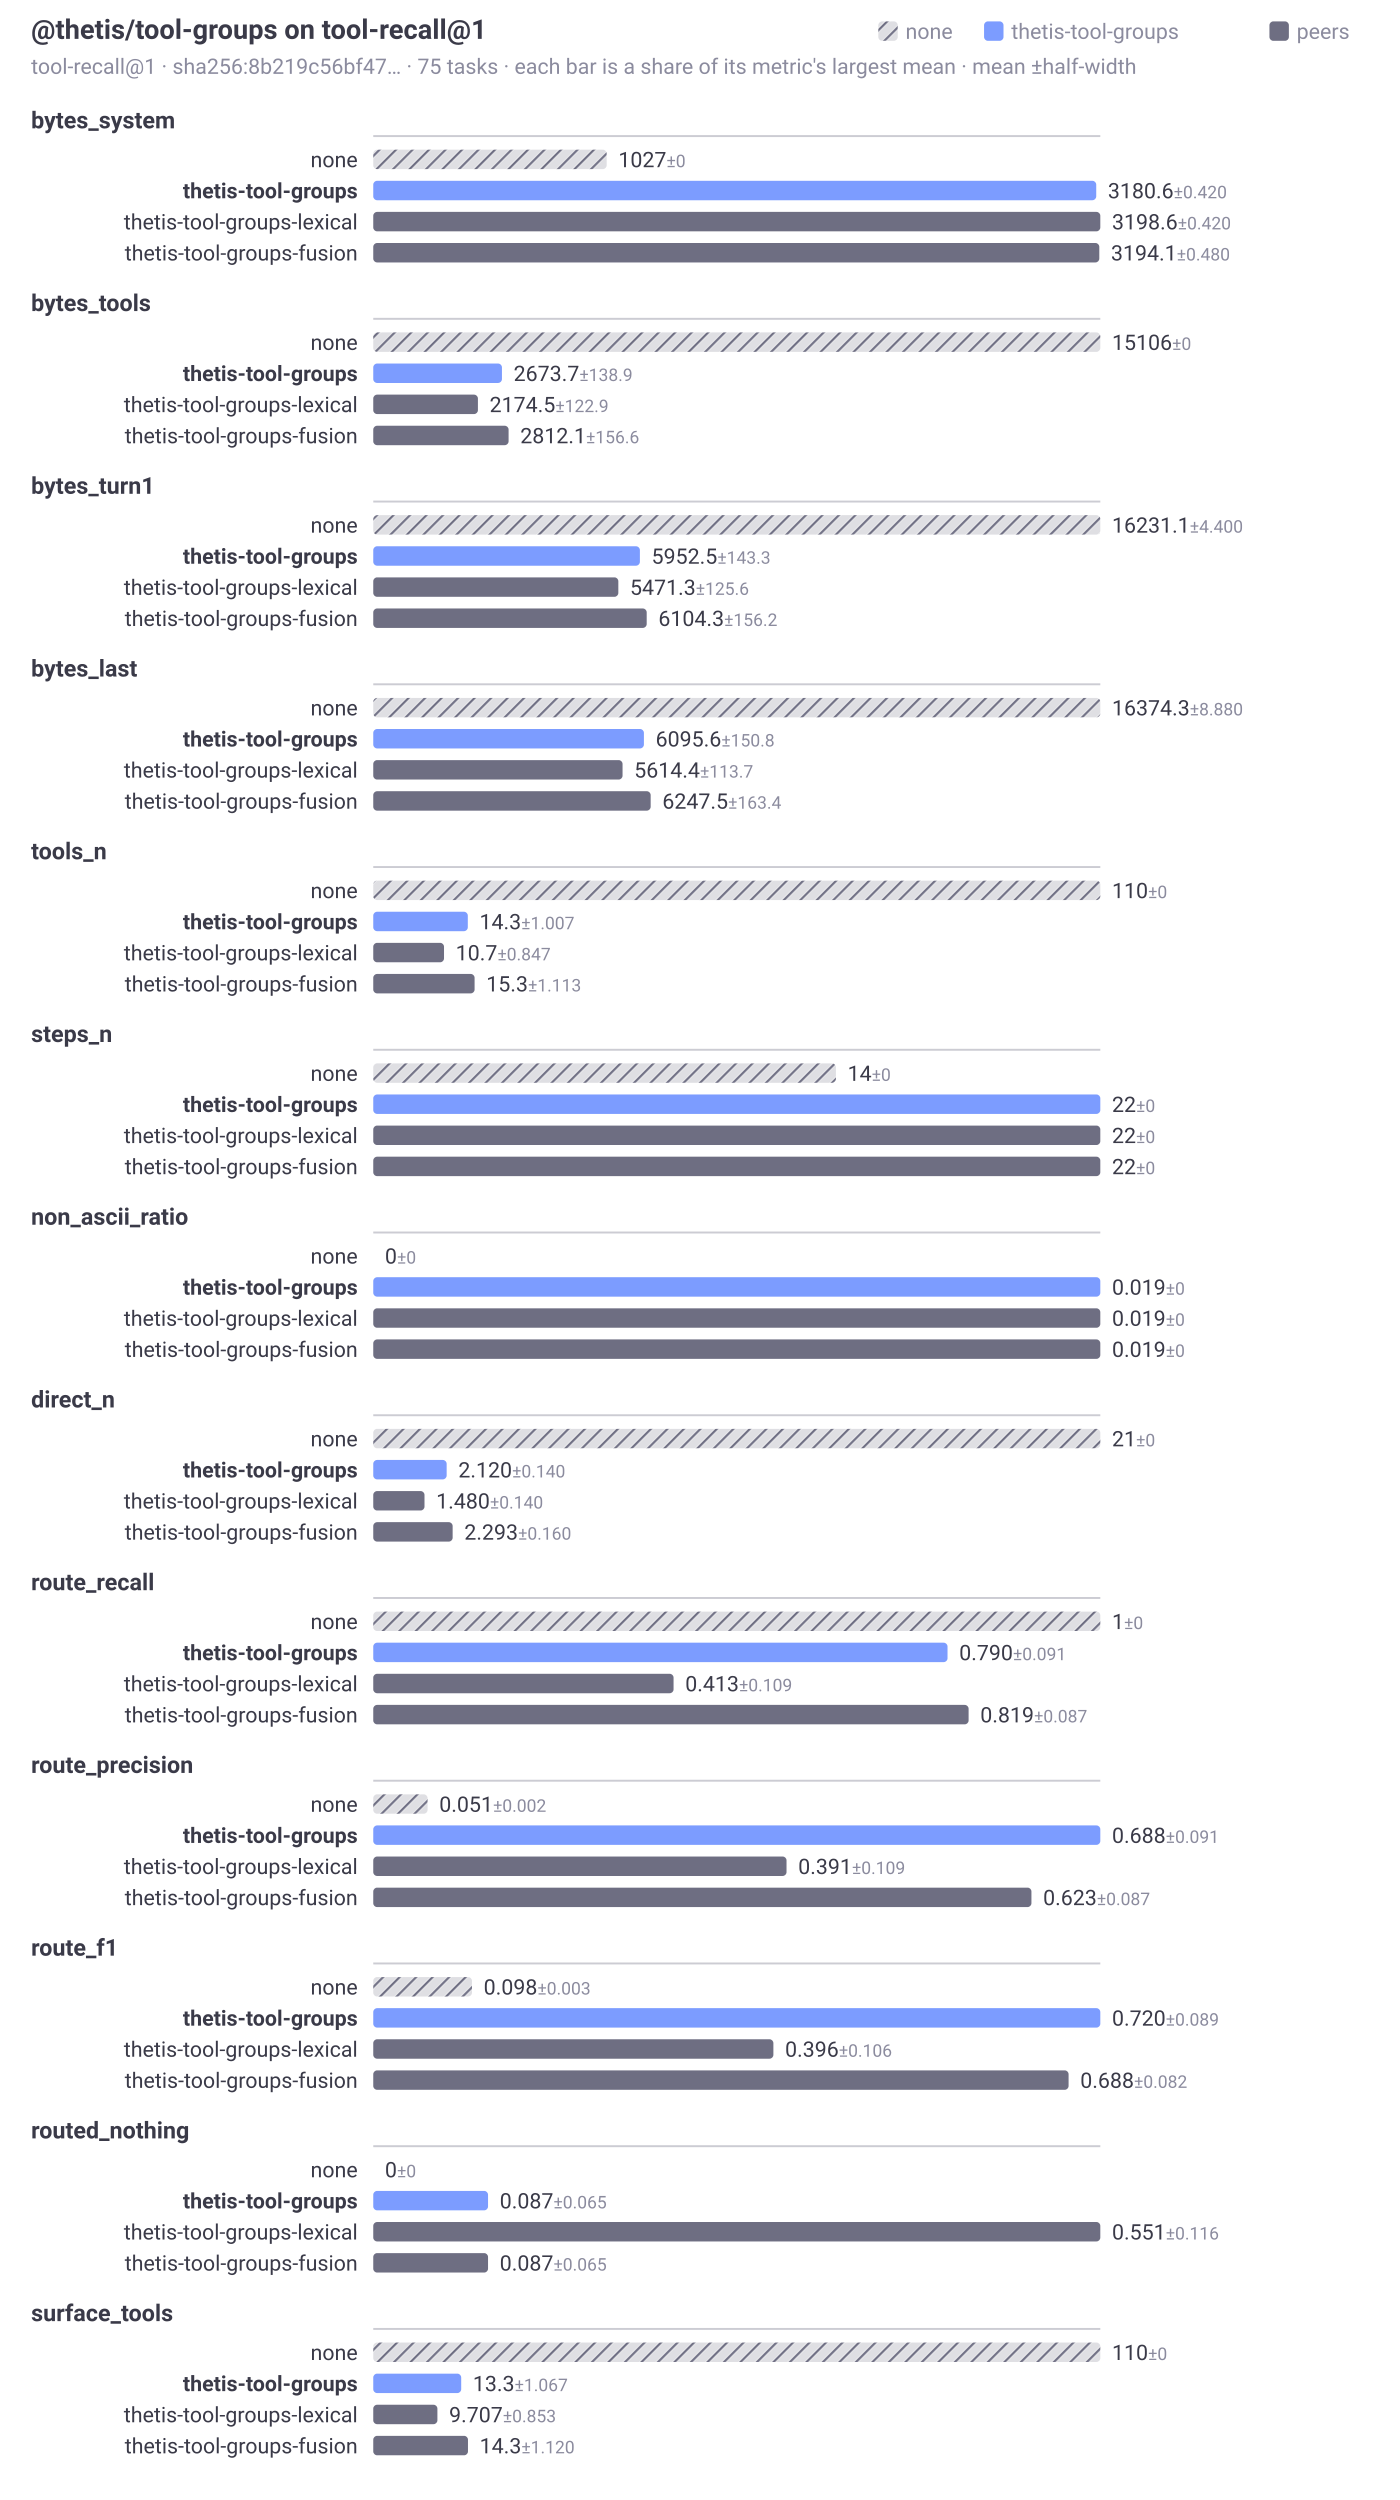
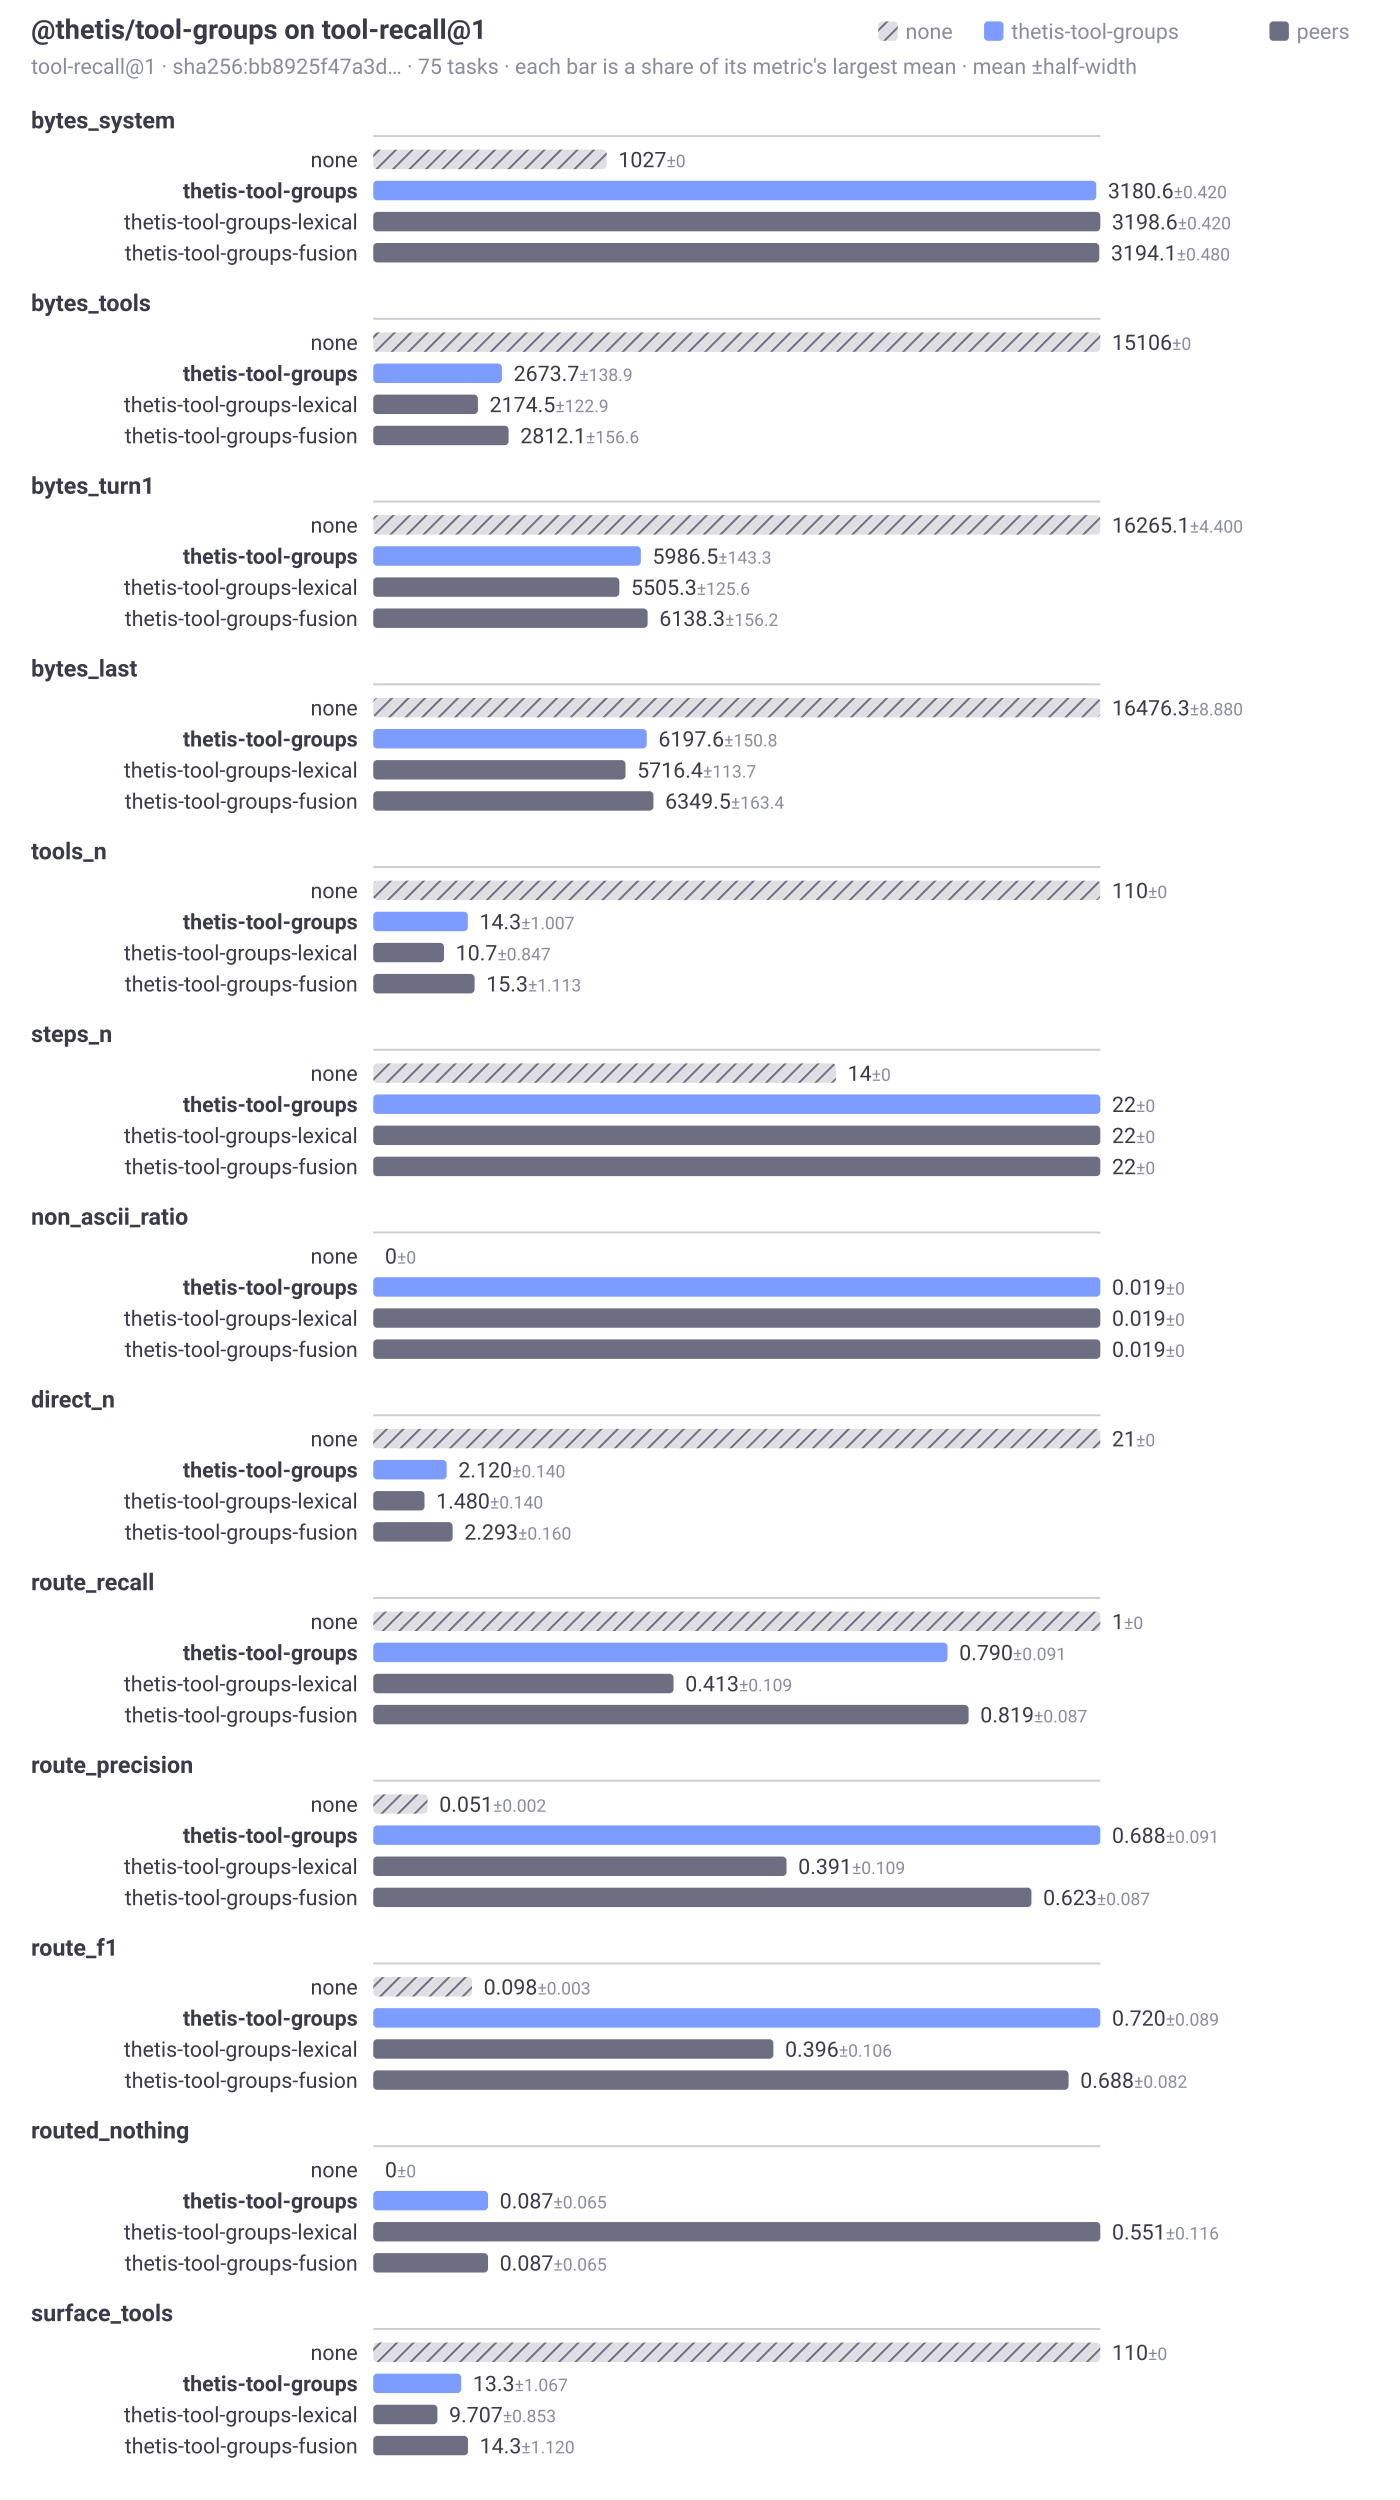
<svg xmlns="http://www.w3.org/2000/svg" width="720" height="1286" viewBox="0 0 720 1286" role="img" aria-labelledby="t d" font-family="system-ui, -apple-system, Segoe UI, Roboto, sans-serif">
  <style>.t{fill:#3a3a48}.f{fill:#8b8b9e}@media (prefers-color-scheme:dark){.t{fill:#d2d2dc}.f{fill:#9a9aae}}</style>
  <defs>
    <pattern id="hatch" width="6" height="6" patternUnits="userSpaceOnUse" patternTransform="rotate(45)">
      <rect width="6" height="6" fill="#6e6e82" fill-opacity="0.22" />
      <line x1="0" y1="0" x2="0" y2="6" stroke="#6e6e82" stroke-width="2" />
    </pattern>
  </defs>
  <text class="t" x="16" y="20" font-size="14" font-weight="600">@thetis/tool-groups on tool-recall@1</text>
-   <text class="f" x="16" y="38" font-size="11">tool-recall@1 · sha256:8b219c56bf47… · 75 tasks · each bar is a share of its metric's largest mean · mean ±half-width</text>
+   <text class="f" x="16" y="38" font-size="11">tool-recall@1 · sha256:bb8925f47a3d… · 75 tasks · each bar is a share of its metric's largest mean · mean ±half-width</text>
  <rect x="653" y="11" width="10" height="10" rx="2" fill="#6e6e82" />
  <text class="f" x="667" y="20" font-size="11">peers</text>
  <rect x="506.2" y="11" width="10" height="10" rx="2" fill="#7c9cff" />
  <text class="f" x="520.2" y="20" font-size="11">thetis-tool-groups</text>
  <rect x="451.8" y="11" width="10" height="10" rx="2" fill="url(#hatch)" />
  <text class="f" x="465.8" y="20" font-size="11">none</text>
  <text class="t" x="16" y="66" font-size="12" font-weight="600">bytes_system</text>
  <line x1="192" y1="70" x2="566" y2="70" stroke="#6e6e82" stroke-opacity="0.35" stroke-width="1" />
  <text class="t" x="184" y="86" font-size="11" text-anchor="end">none</text>
  <rect x="192" y="77" width="120.08" height="10" rx="2" fill="url(#hatch)" />
  <text class="t" x="318.08" y="86" font-size="11">1027<tspan class="f" font-size="9"> ±0</tspan>
  </text>
  <text class="t" x="184" y="102" font-size="11" text-anchor="end" font-weight="600">thetis-tool-groups</text>
  <rect x="192" y="93" width="371.9" height="10" rx="2" fill="#7c9cff" />
  <text class="t" x="569.9" y="102" font-size="11">3180.6<tspan class="f" font-size="9"> ±0.420</tspan>
  </text>
  <text class="t" x="184" y="118" font-size="11" text-anchor="end">thetis-tool-groups-lexical</text>
  <rect x="192" y="109" width="374" height="10" rx="2" fill="#6e6e82" />
  <text class="t" x="572" y="118" font-size="11">3198.6<tspan class="f" font-size="9"> ±0.420</tspan>
  </text>
  <text class="t" x="184" y="134" font-size="11" text-anchor="end">thetis-tool-groups-fusion</text>
  <rect x="192" y="125" width="373.48" height="10" rx="2" fill="#6e6e82" />
  <text class="t" x="571.48" y="134" font-size="11">3194.1<tspan class="f" font-size="9"> ±0.480</tspan>
  </text>
  <text class="t" x="16" y="160" font-size="12" font-weight="600">bytes_tools</text>
  <line x1="192" y1="164" x2="566" y2="164" stroke="#6e6e82" stroke-opacity="0.35" stroke-width="1" />
  <text class="t" x="184" y="180" font-size="11" text-anchor="end">none</text>
  <rect x="192" y="171" width="374" height="10" rx="2" fill="url(#hatch)" />
  <text class="t" x="572" y="180" font-size="11">15106<tspan class="f" font-size="9"> ±0</tspan>
  </text>
  <text class="t" x="184" y="196" font-size="11" text-anchor="end" font-weight="600">thetis-tool-groups</text>
  <rect x="192" y="187" width="66.2" height="10" rx="2" fill="#7c9cff" />
  <text class="t" x="264.2" y="196" font-size="11">2673.7<tspan class="f" font-size="9"> ±138.9</tspan>
  </text>
  <text class="t" x="184" y="212" font-size="11" text-anchor="end">thetis-tool-groups-lexical</text>
  <rect x="192" y="203" width="53.84" height="10" rx="2" fill="#6e6e82" />
  <text class="t" x="251.84" y="212" font-size="11">2174.5<tspan class="f" font-size="9"> ±122.9</tspan>
  </text>
  <text class="t" x="184" y="228" font-size="11" text-anchor="end">thetis-tool-groups-fusion</text>
  <rect x="192" y="219" width="69.62" height="10" rx="2" fill="#6e6e82" />
  <text class="t" x="267.62" y="228" font-size="11">2812.1<tspan class="f" font-size="9"> ±156.6</tspan>
  </text>
  <text class="t" x="16" y="254" font-size="12" font-weight="600">bytes_turn1</text>
  <line x1="192" y1="258" x2="566" y2="258" stroke="#6e6e82" stroke-opacity="0.35" stroke-width="1" />
  <text class="t" x="184" y="274" font-size="11" text-anchor="end">none</text>
  <rect x="192" y="265" width="374" height="10" rx="2" fill="url(#hatch)" />
-   <text class="t" x="572" y="274" font-size="11">16231.1<tspan class="f" font-size="9"> ±4.400</tspan>
+   <text class="t" x="572" y="274" font-size="11">16265.1<tspan class="f" font-size="9"> ±4.400</tspan>
  </text>
  <text class="t" x="184" y="290" font-size="11" text-anchor="end" font-weight="600">thetis-tool-groups</text>
-   <rect x="192" y="281" width="137.16" height="10" rx="2" fill="#7c9cff" />
-   <text class="t" x="335.16" y="290" font-size="11">5952.5<tspan class="f" font-size="9"> ±143.3</tspan>
+   <rect x="192" y="281" width="137.65" height="10" rx="2" fill="#7c9cff" />
+   <text class="t" x="335.65" y="290" font-size="11">5986.5<tspan class="f" font-size="9"> ±143.3</tspan>
  </text>
  <text class="t" x="184" y="306" font-size="11" text-anchor="end">thetis-tool-groups-lexical</text>
-   <rect x="192" y="297" width="126.07" height="10" rx="2" fill="#6e6e82" />
-   <text class="t" x="324.07" y="306" font-size="11">5471.3<tspan class="f" font-size="9"> ±125.6</tspan>
+   <rect x="192" y="297" width="126.59" height="10" rx="2" fill="#6e6e82" />
+   <text class="t" x="324.59" y="306" font-size="11">5505.3<tspan class="f" font-size="9"> ±125.6</tspan>
  </text>
  <text class="t" x="184" y="322" font-size="11" text-anchor="end">thetis-tool-groups-fusion</text>
-   <rect x="192" y="313" width="140.66" height="10" rx="2" fill="#6e6e82" />
-   <text class="t" x="338.66" y="322" font-size="11">6104.3<tspan class="f" font-size="9"> ±156.2</tspan>
+   <rect x="192" y="313" width="141.14" height="10" rx="2" fill="#6e6e82" />
+   <text class="t" x="339.14" y="322" font-size="11">6138.3<tspan class="f" font-size="9"> ±156.2</tspan>
  </text>
  <text class="t" x="16" y="348" font-size="12" font-weight="600">bytes_last</text>
  <line x1="192" y1="352" x2="566" y2="352" stroke="#6e6e82" stroke-opacity="0.35" stroke-width="1" />
  <text class="t" x="184" y="368" font-size="11" text-anchor="end">none</text>
  <rect x="192" y="359" width="374" height="10" rx="2" fill="url(#hatch)" />
-   <text class="t" x="572" y="368" font-size="11">16374.3<tspan class="f" font-size="9"> ±8.880</tspan>
+   <text class="t" x="572" y="368" font-size="11">16476.3<tspan class="f" font-size="9"> ±8.880</tspan>
  </text>
  <text class="t" x="184" y="384" font-size="11" text-anchor="end" font-weight="600">thetis-tool-groups</text>
-   <rect x="192" y="375" width="139.23" height="10" rx="2" fill="#7c9cff" />
-   <text class="t" x="337.23" y="384" font-size="11">6095.6<tspan class="f" font-size="9"> ±150.8</tspan>
+   <rect x="192" y="375" width="140.68" height="10" rx="2" fill="#7c9cff" />
+   <text class="t" x="338.68" y="384" font-size="11">6197.6<tspan class="f" font-size="9"> ±150.8</tspan>
  </text>
  <text class="t" x="184" y="400" font-size="11" text-anchor="end">thetis-tool-groups-lexical</text>
-   <rect x="192" y="391" width="128.24" height="10" rx="2" fill="#6e6e82" />
-   <text class="t" x="326.24" y="400" font-size="11">5614.4<tspan class="f" font-size="9"> ±113.7</tspan>
+   <rect x="192" y="391" width="129.76" height="10" rx="2" fill="#6e6e82" />
+   <text class="t" x="327.76" y="400" font-size="11">5716.4<tspan class="f" font-size="9"> ±113.7</tspan>
  </text>
  <text class="t" x="184" y="416" font-size="11" text-anchor="end">thetis-tool-groups-fusion</text>
-   <rect x="192" y="407" width="142.7" height="10" rx="2" fill="#6e6e82" />
-   <text class="t" x="340.7" y="416" font-size="11">6247.5<tspan class="f" font-size="9"> ±163.4</tspan>
+   <rect x="192" y="407" width="144.13" height="10" rx="2" fill="#6e6e82" />
+   <text class="t" x="342.13" y="416" font-size="11">6349.5<tspan class="f" font-size="9"> ±163.4</tspan>
  </text>
  <text class="t" x="16" y="442" font-size="12" font-weight="600">tools_n</text>
  <line x1="192" y1="446" x2="566" y2="446" stroke="#6e6e82" stroke-opacity="0.35" stroke-width="1" />
  <text class="t" x="184" y="462" font-size="11" text-anchor="end">none</text>
  <rect x="192" y="453" width="374" height="10" rx="2" fill="url(#hatch)" />
  <text class="t" x="572" y="462" font-size="11">110<tspan class="f" font-size="9"> ±0</tspan>
  </text>
  <text class="t" x="184" y="478" font-size="11" text-anchor="end" font-weight="600">thetis-tool-groups</text>
  <rect x="192" y="469" width="48.64" height="10" rx="2" fill="#7c9cff" />
  <text class="t" x="246.64" y="478" font-size="11">14.3<tspan class="f" font-size="9"> ±1.007</tspan>
  </text>
  <text class="t" x="184" y="494" font-size="11" text-anchor="end">thetis-tool-groups-lexical</text>
  <rect x="192" y="485" width="36.4" height="10" rx="2" fill="#6e6e82" />
  <text class="t" x="234.4" y="494" font-size="11">10.7<tspan class="f" font-size="9"> ±0.847</tspan>
  </text>
  <text class="t" x="184" y="510" font-size="11" text-anchor="end">thetis-tool-groups-fusion</text>
  <rect x="192" y="501" width="52.13" height="10" rx="2" fill="#6e6e82" />
  <text class="t" x="250.13" y="510" font-size="11">15.3<tspan class="f" font-size="9"> ±1.113</tspan>
  </text>
  <text class="t" x="16" y="536" font-size="12" font-weight="600">steps_n</text>
  <line x1="192" y1="540" x2="566" y2="540" stroke="#6e6e82" stroke-opacity="0.35" stroke-width="1" />
  <text class="t" x="184" y="556" font-size="11" text-anchor="end">none</text>
  <rect x="192" y="547" width="238" height="10" rx="2" fill="url(#hatch)" />
  <text class="t" x="436" y="556" font-size="11">14<tspan class="f" font-size="9"> ±0</tspan>
  </text>
  <text class="t" x="184" y="572" font-size="11" text-anchor="end" font-weight="600">thetis-tool-groups</text>
  <rect x="192" y="563" width="374" height="10" rx="2" fill="#7c9cff" />
  <text class="t" x="572" y="572" font-size="11">22<tspan class="f" font-size="9"> ±0</tspan>
  </text>
  <text class="t" x="184" y="588" font-size="11" text-anchor="end">thetis-tool-groups-lexical</text>
  <rect x="192" y="579" width="374" height="10" rx="2" fill="#6e6e82" />
  <text class="t" x="572" y="588" font-size="11">22<tspan class="f" font-size="9"> ±0</tspan>
  </text>
  <text class="t" x="184" y="604" font-size="11" text-anchor="end">thetis-tool-groups-fusion</text>
  <rect x="192" y="595" width="374" height="10" rx="2" fill="#6e6e82" />
  <text class="t" x="572" y="604" font-size="11">22<tspan class="f" font-size="9"> ±0</tspan>
  </text>
  <text class="t" x="16" y="630" font-size="12" font-weight="600">non_ascii_ratio</text>
  <line x1="192" y1="634" x2="566" y2="634" stroke="#6e6e82" stroke-opacity="0.35" stroke-width="1" />
  <text class="t" x="184" y="650" font-size="11" text-anchor="end">none</text>
  <rect x="192" y="641" width="0" height="10" rx="2" fill="url(#hatch)" />
  <text class="t" x="198" y="650" font-size="11">0<tspan class="f" font-size="9"> ±0</tspan>
  </text>
  <text class="t" x="184" y="666" font-size="11" text-anchor="end" font-weight="600">thetis-tool-groups</text>
  <rect x="192" y="657" width="374" height="10" rx="2" fill="#7c9cff" />
  <text class="t" x="572" y="666" font-size="11">0.019<tspan class="f" font-size="9"> ±0</tspan>
  </text>
  <text class="t" x="184" y="682" font-size="11" text-anchor="end">thetis-tool-groups-lexical</text>
  <rect x="192" y="673" width="374" height="10" rx="2" fill="#6e6e82" />
  <text class="t" x="572" y="682" font-size="11">0.019<tspan class="f" font-size="9"> ±0</tspan>
  </text>
  <text class="t" x="184" y="698" font-size="11" text-anchor="end">thetis-tool-groups-fusion</text>
  <rect x="192" y="689" width="374" height="10" rx="2" fill="#6e6e82" />
  <text class="t" x="572" y="698" font-size="11">0.019<tspan class="f" font-size="9"> ±0</tspan>
  </text>
  <text class="t" x="16" y="724" font-size="12" font-weight="600">direct_n</text>
  <line x1="192" y1="728" x2="566" y2="728" stroke="#6e6e82" stroke-opacity="0.35" stroke-width="1" />
  <text class="t" x="184" y="744" font-size="11" text-anchor="end">none</text>
  <rect x="192" y="735" width="374" height="10" rx="2" fill="url(#hatch)" />
  <text class="t" x="572" y="744" font-size="11">21<tspan class="f" font-size="9"> ±0</tspan>
  </text>
  <text class="t" x="184" y="760" font-size="11" text-anchor="end" font-weight="600">thetis-tool-groups</text>
  <rect x="192" y="751" width="37.76" height="10" rx="2" fill="#7c9cff" />
  <text class="t" x="235.76" y="760" font-size="11">2.120<tspan class="f" font-size="9"> ±0.140</tspan>
  </text>
  <text class="t" x="184" y="776" font-size="11" text-anchor="end">thetis-tool-groups-lexical</text>
  <rect x="192" y="767" width="26.36" height="10" rx="2" fill="#6e6e82" />
  <text class="t" x="224.36" y="776" font-size="11">1.480<tspan class="f" font-size="9"> ±0.140</tspan>
  </text>
  <text class="t" x="184" y="792" font-size="11" text-anchor="end">thetis-tool-groups-fusion</text>
  <rect x="192" y="783" width="40.84" height="10" rx="2" fill="#6e6e82" />
  <text class="t" x="238.84" y="792" font-size="11">2.293<tspan class="f" font-size="9"> ±0.160</tspan>
  </text>
  <text class="t" x="16" y="818" font-size="12" font-weight="600">route_recall</text>
  <line x1="192" y1="822" x2="566" y2="822" stroke="#6e6e82" stroke-opacity="0.35" stroke-width="1" />
  <text class="t" x="184" y="838" font-size="11" text-anchor="end">none</text>
  <rect x="192" y="829" width="374" height="10" rx="2" fill="url(#hatch)" />
  <text class="t" x="572" y="838" font-size="11">1<tspan class="f" font-size="9"> ±0</tspan>
  </text>
  <text class="t" x="184" y="854" font-size="11" text-anchor="end" font-weight="600">thetis-tool-groups</text>
  <rect x="192" y="845" width="295.41" height="10" rx="2" fill="#7c9cff" />
  <text class="t" x="493.41" y="854" font-size="11">0.790<tspan class="f" font-size="9"> ±0.091</tspan>
  </text>
  <text class="t" x="184" y="870" font-size="11" text-anchor="end">thetis-tool-groups-lexical</text>
  <rect x="192" y="861" width="154.48" height="10" rx="2" fill="#6e6e82" />
  <text class="t" x="352.48" y="870" font-size="11">0.413<tspan class="f" font-size="9"> ±0.109</tspan>
  </text>
  <text class="t" x="184" y="886" font-size="11" text-anchor="end">thetis-tool-groups-fusion</text>
  <rect x="192" y="877" width="306.25" height="10" rx="2" fill="#6e6e82" />
  <text class="t" x="504.25" y="886" font-size="11">0.819<tspan class="f" font-size="9"> ±0.087</tspan>
  </text>
  <text class="t" x="16" y="912" font-size="12" font-weight="600">route_precision</text>
  <line x1="192" y1="916" x2="566" y2="916" stroke="#6e6e82" stroke-opacity="0.35" stroke-width="1" />
  <text class="t" x="184" y="932" font-size="11" text-anchor="end">none</text>
  <rect x="192" y="923" width="27.95" height="10" rx="2" fill="url(#hatch)" />
  <text class="t" x="225.95" y="932" font-size="11">0.051<tspan class="f" font-size="9"> ±0.002</tspan>
  </text>
  <text class="t" x="184" y="948" font-size="11" text-anchor="end" font-weight="600">thetis-tool-groups</text>
  <rect x="192" y="939" width="374" height="10" rx="2" fill="#7c9cff" />
  <text class="t" x="572" y="948" font-size="11">0.688<tspan class="f" font-size="9"> ±0.091</tspan>
  </text>
  <text class="t" x="184" y="964" font-size="11" text-anchor="end">thetis-tool-groups-lexical</text>
  <rect x="192" y="955" width="212.59" height="10" rx="2" fill="#6e6e82" />
  <text class="t" x="410.59" y="964" font-size="11">0.391<tspan class="f" font-size="9"> ±0.109</tspan>
  </text>
  <text class="t" x="184" y="980" font-size="11" text-anchor="end">thetis-tool-groups-fusion</text>
  <rect x="192" y="971" width="338.57" height="10" rx="2" fill="#6e6e82" />
  <text class="t" x="536.57" y="980" font-size="11">0.623<tspan class="f" font-size="9"> ±0.087</tspan>
  </text>
  <text class="t" x="16" y="1006" font-size="12" font-weight="600">route_f1</text>
  <line x1="192" y1="1010" x2="566" y2="1010" stroke="#6e6e82" stroke-opacity="0.35" stroke-width="1" />
  <text class="t" x="184" y="1026" font-size="11" text-anchor="end">none</text>
  <rect x="192" y="1017" width="50.79" height="10" rx="2" fill="url(#hatch)" />
  <text class="t" x="248.79" y="1026" font-size="11">0.098<tspan class="f" font-size="9"> ±0.003</tspan>
  </text>
  <text class="t" x="184" y="1042" font-size="11" text-anchor="end" font-weight="600">thetis-tool-groups</text>
  <rect x="192" y="1033" width="374" height="10" rx="2" fill="#7c9cff" />
  <text class="t" x="572" y="1042" font-size="11">0.720<tspan class="f" font-size="9"> ±0.089</tspan>
  </text>
  <text class="t" x="184" y="1058" font-size="11" text-anchor="end">thetis-tool-groups-lexical</text>
  <rect x="192" y="1049" width="205.83" height="10" rx="2" fill="#6e6e82" />
  <text class="t" x="403.83" y="1058" font-size="11">0.396<tspan class="f" font-size="9"> ±0.106</tspan>
  </text>
  <text class="t" x="184" y="1074" font-size="11" text-anchor="end">thetis-tool-groups-fusion</text>
  <rect x="192" y="1065" width="357.68" height="10" rx="2" fill="#6e6e82" />
  <text class="t" x="555.68" y="1074" font-size="11">0.688<tspan class="f" font-size="9"> ±0.082</tspan>
  </text>
  <text class="t" x="16" y="1100" font-size="12" font-weight="600">routed_nothing</text>
  <line x1="192" y1="1104" x2="566" y2="1104" stroke="#6e6e82" stroke-opacity="0.35" stroke-width="1" />
  <text class="t" x="184" y="1120" font-size="11" text-anchor="end">none</text>
  <rect x="192" y="1111" width="0" height="10" rx="2" fill="url(#hatch)" />
  <text class="t" x="198" y="1120" font-size="11">0<tspan class="f" font-size="9"> ±0</tspan>
  </text>
  <text class="t" x="184" y="1136" font-size="11" text-anchor="end" font-weight="600">thetis-tool-groups</text>
  <rect x="192" y="1127" width="59.05" height="10" rx="2" fill="#7c9cff" />
  <text class="t" x="257.05" y="1136" font-size="11">0.087<tspan class="f" font-size="9"> ±0.065</tspan>
  </text>
  <text class="t" x="184" y="1152" font-size="11" text-anchor="end">thetis-tool-groups-lexical</text>
  <rect x="192" y="1143" width="374" height="10" rx="2" fill="#6e6e82" />
  <text class="t" x="572" y="1152" font-size="11">0.551<tspan class="f" font-size="9"> ±0.116</tspan>
  </text>
  <text class="t" x="184" y="1168" font-size="11" text-anchor="end">thetis-tool-groups-fusion</text>
  <rect x="192" y="1159" width="59.05" height="10" rx="2" fill="#6e6e82" />
  <text class="t" x="257.05" y="1168" font-size="11">0.087<tspan class="f" font-size="9"> ±0.065</tspan>
  </text>
  <text class="t" x="16" y="1194" font-size="12" font-weight="600">surface_tools</text>
  <line x1="192" y1="1198" x2="566" y2="1198" stroke="#6e6e82" stroke-opacity="0.35" stroke-width="1" />
  <text class="t" x="184" y="1214" font-size="11" text-anchor="end">none</text>
  <rect x="192" y="1205" width="374" height="10" rx="2" fill="url(#hatch)" />
  <text class="t" x="572" y="1214" font-size="11">110<tspan class="f" font-size="9"> ±0</tspan>
  </text>
  <text class="t" x="184" y="1230" font-size="11" text-anchor="end" font-weight="600">thetis-tool-groups</text>
  <rect x="192" y="1221" width="45.24" height="10" rx="2" fill="#7c9cff" />
  <text class="t" x="243.24" y="1230" font-size="11">13.3<tspan class="f" font-size="9"> ±1.067</tspan>
  </text>
  <text class="t" x="184" y="1246" font-size="11" text-anchor="end">thetis-tool-groups-lexical</text>
  <rect x="192" y="1237" width="33" height="10" rx="2" fill="#6e6e82" />
  <text class="t" x="231" y="1246" font-size="11">9.707<tspan class="f" font-size="9"> ±0.853</tspan>
  </text>
  <text class="t" x="184" y="1262" font-size="11" text-anchor="end">thetis-tool-groups-fusion</text>
  <rect x="192" y="1253" width="48.73" height="10" rx="2" fill="#6e6e82" />
  <text class="t" x="246.73" y="1262" font-size="11">14.3<tspan class="f" font-size="9"> ±1.120</tspan>
  </text>
</svg>
